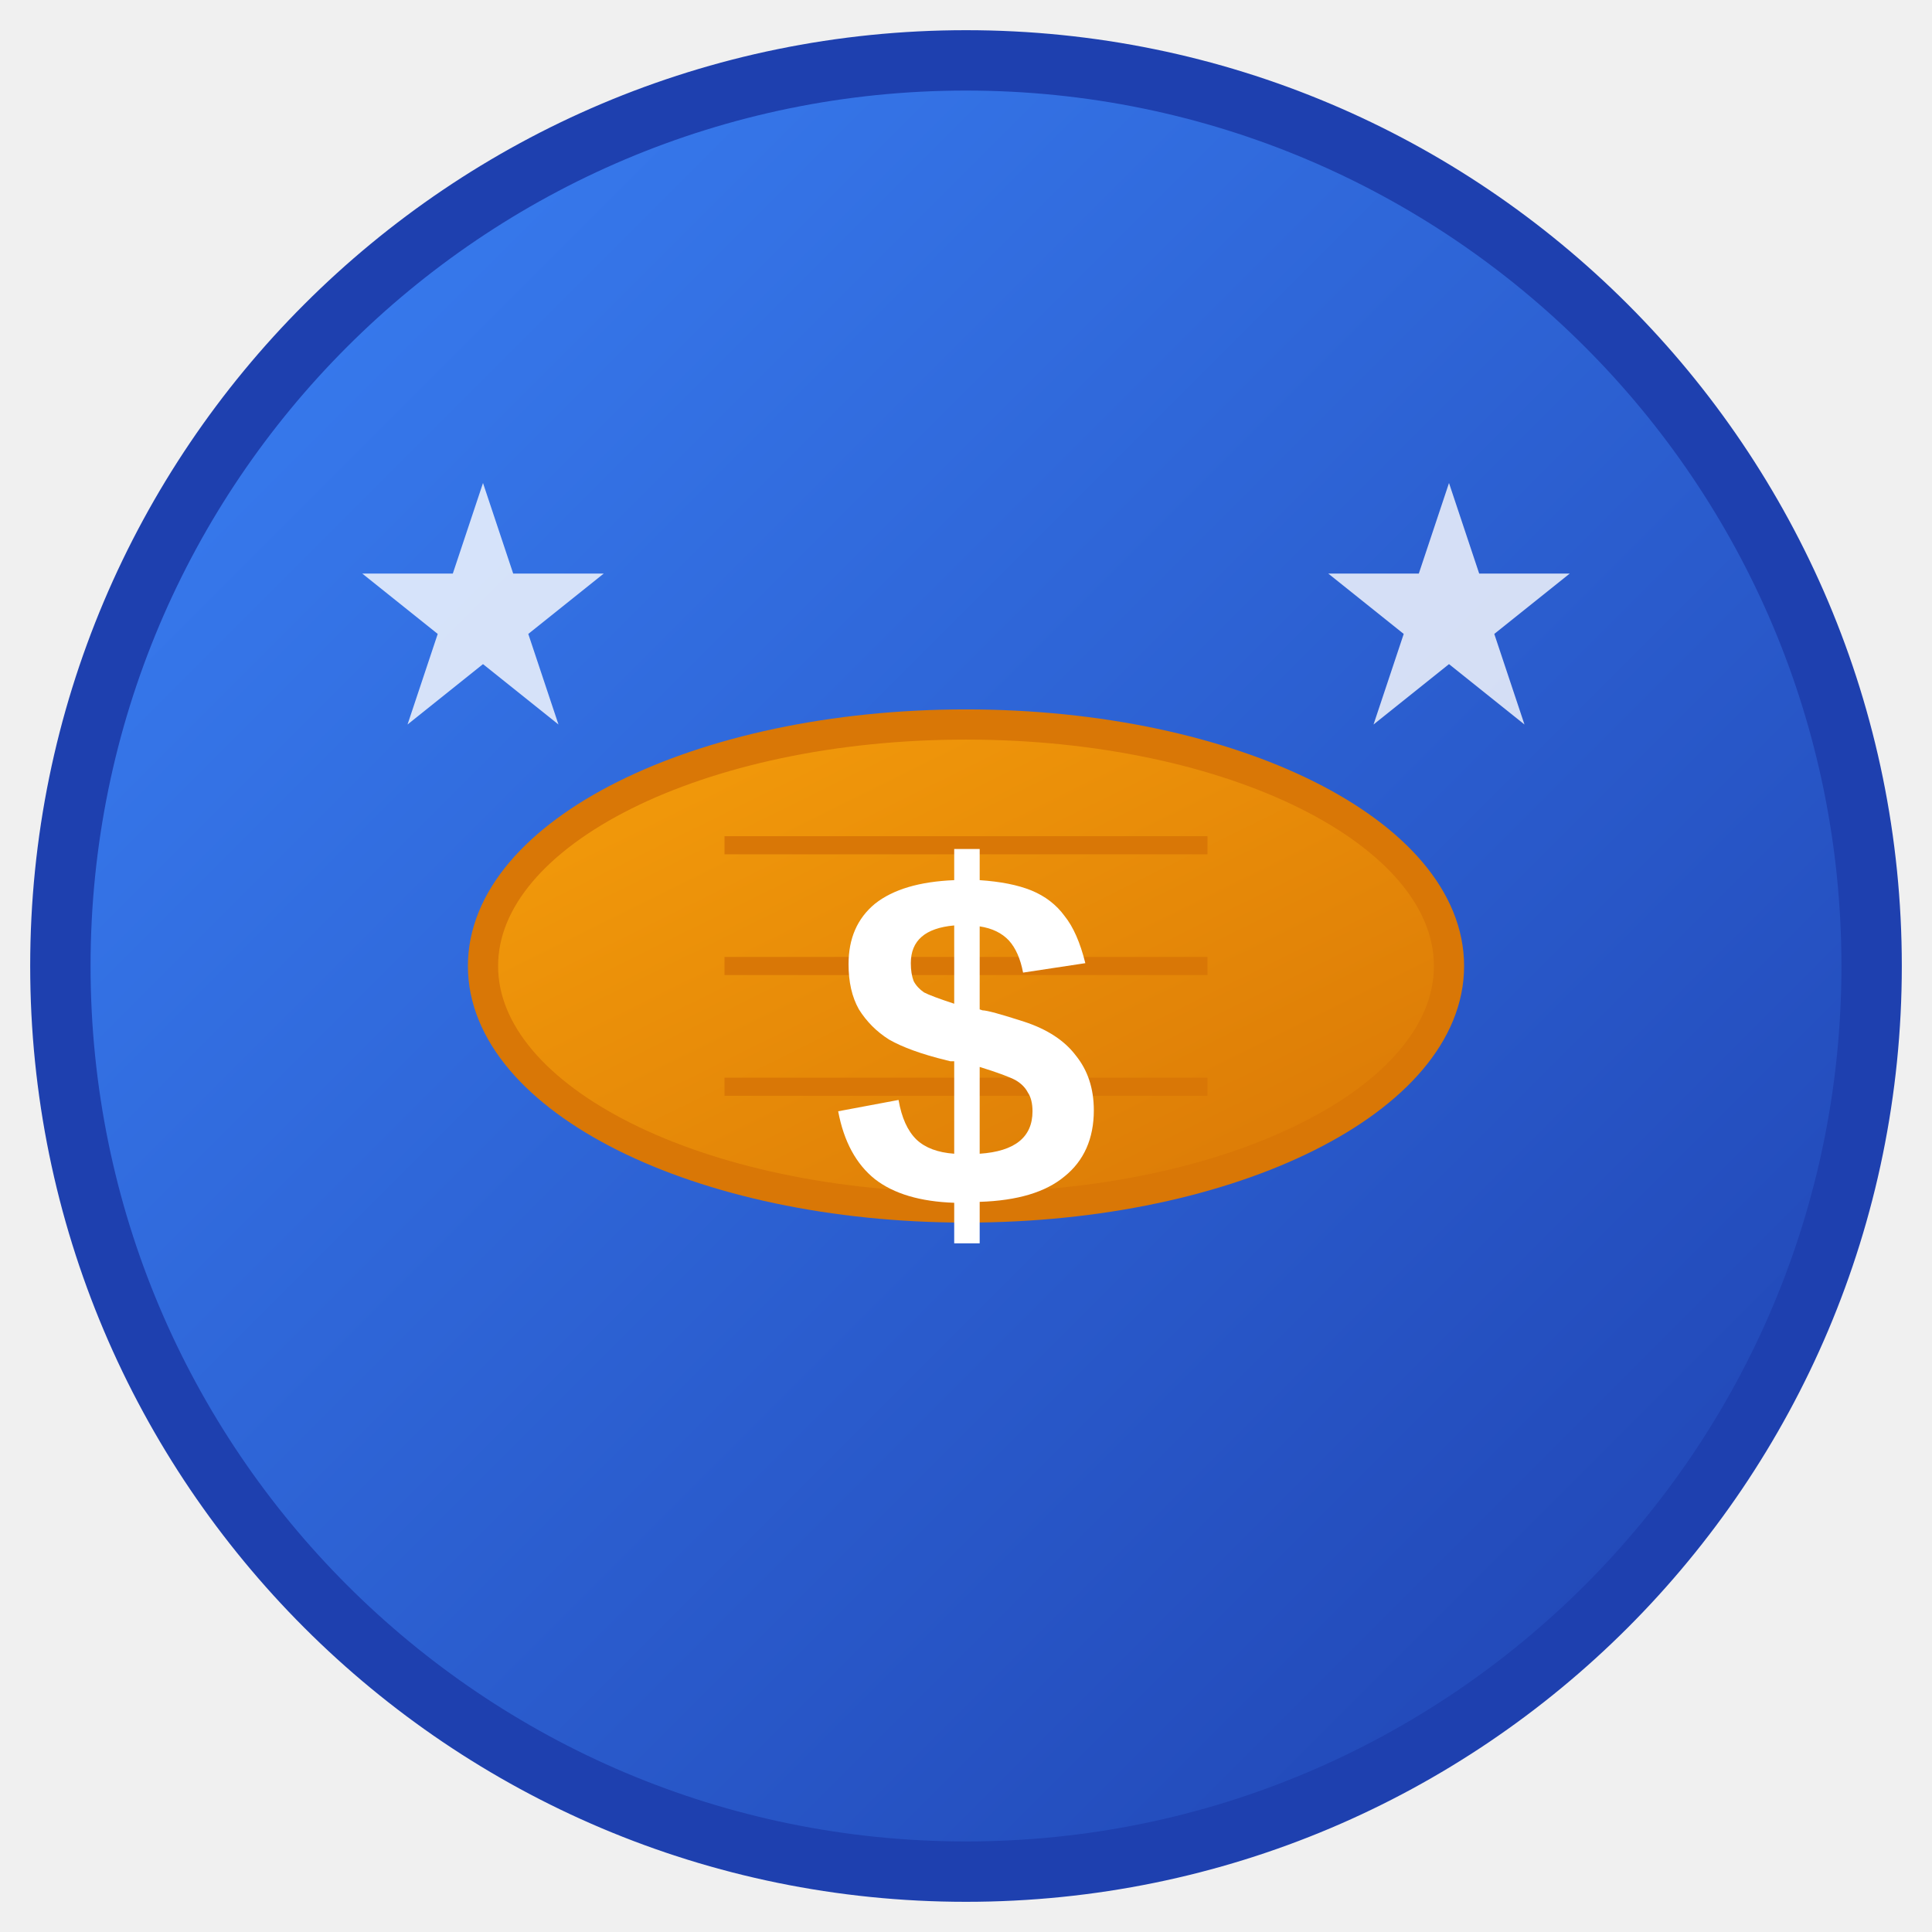
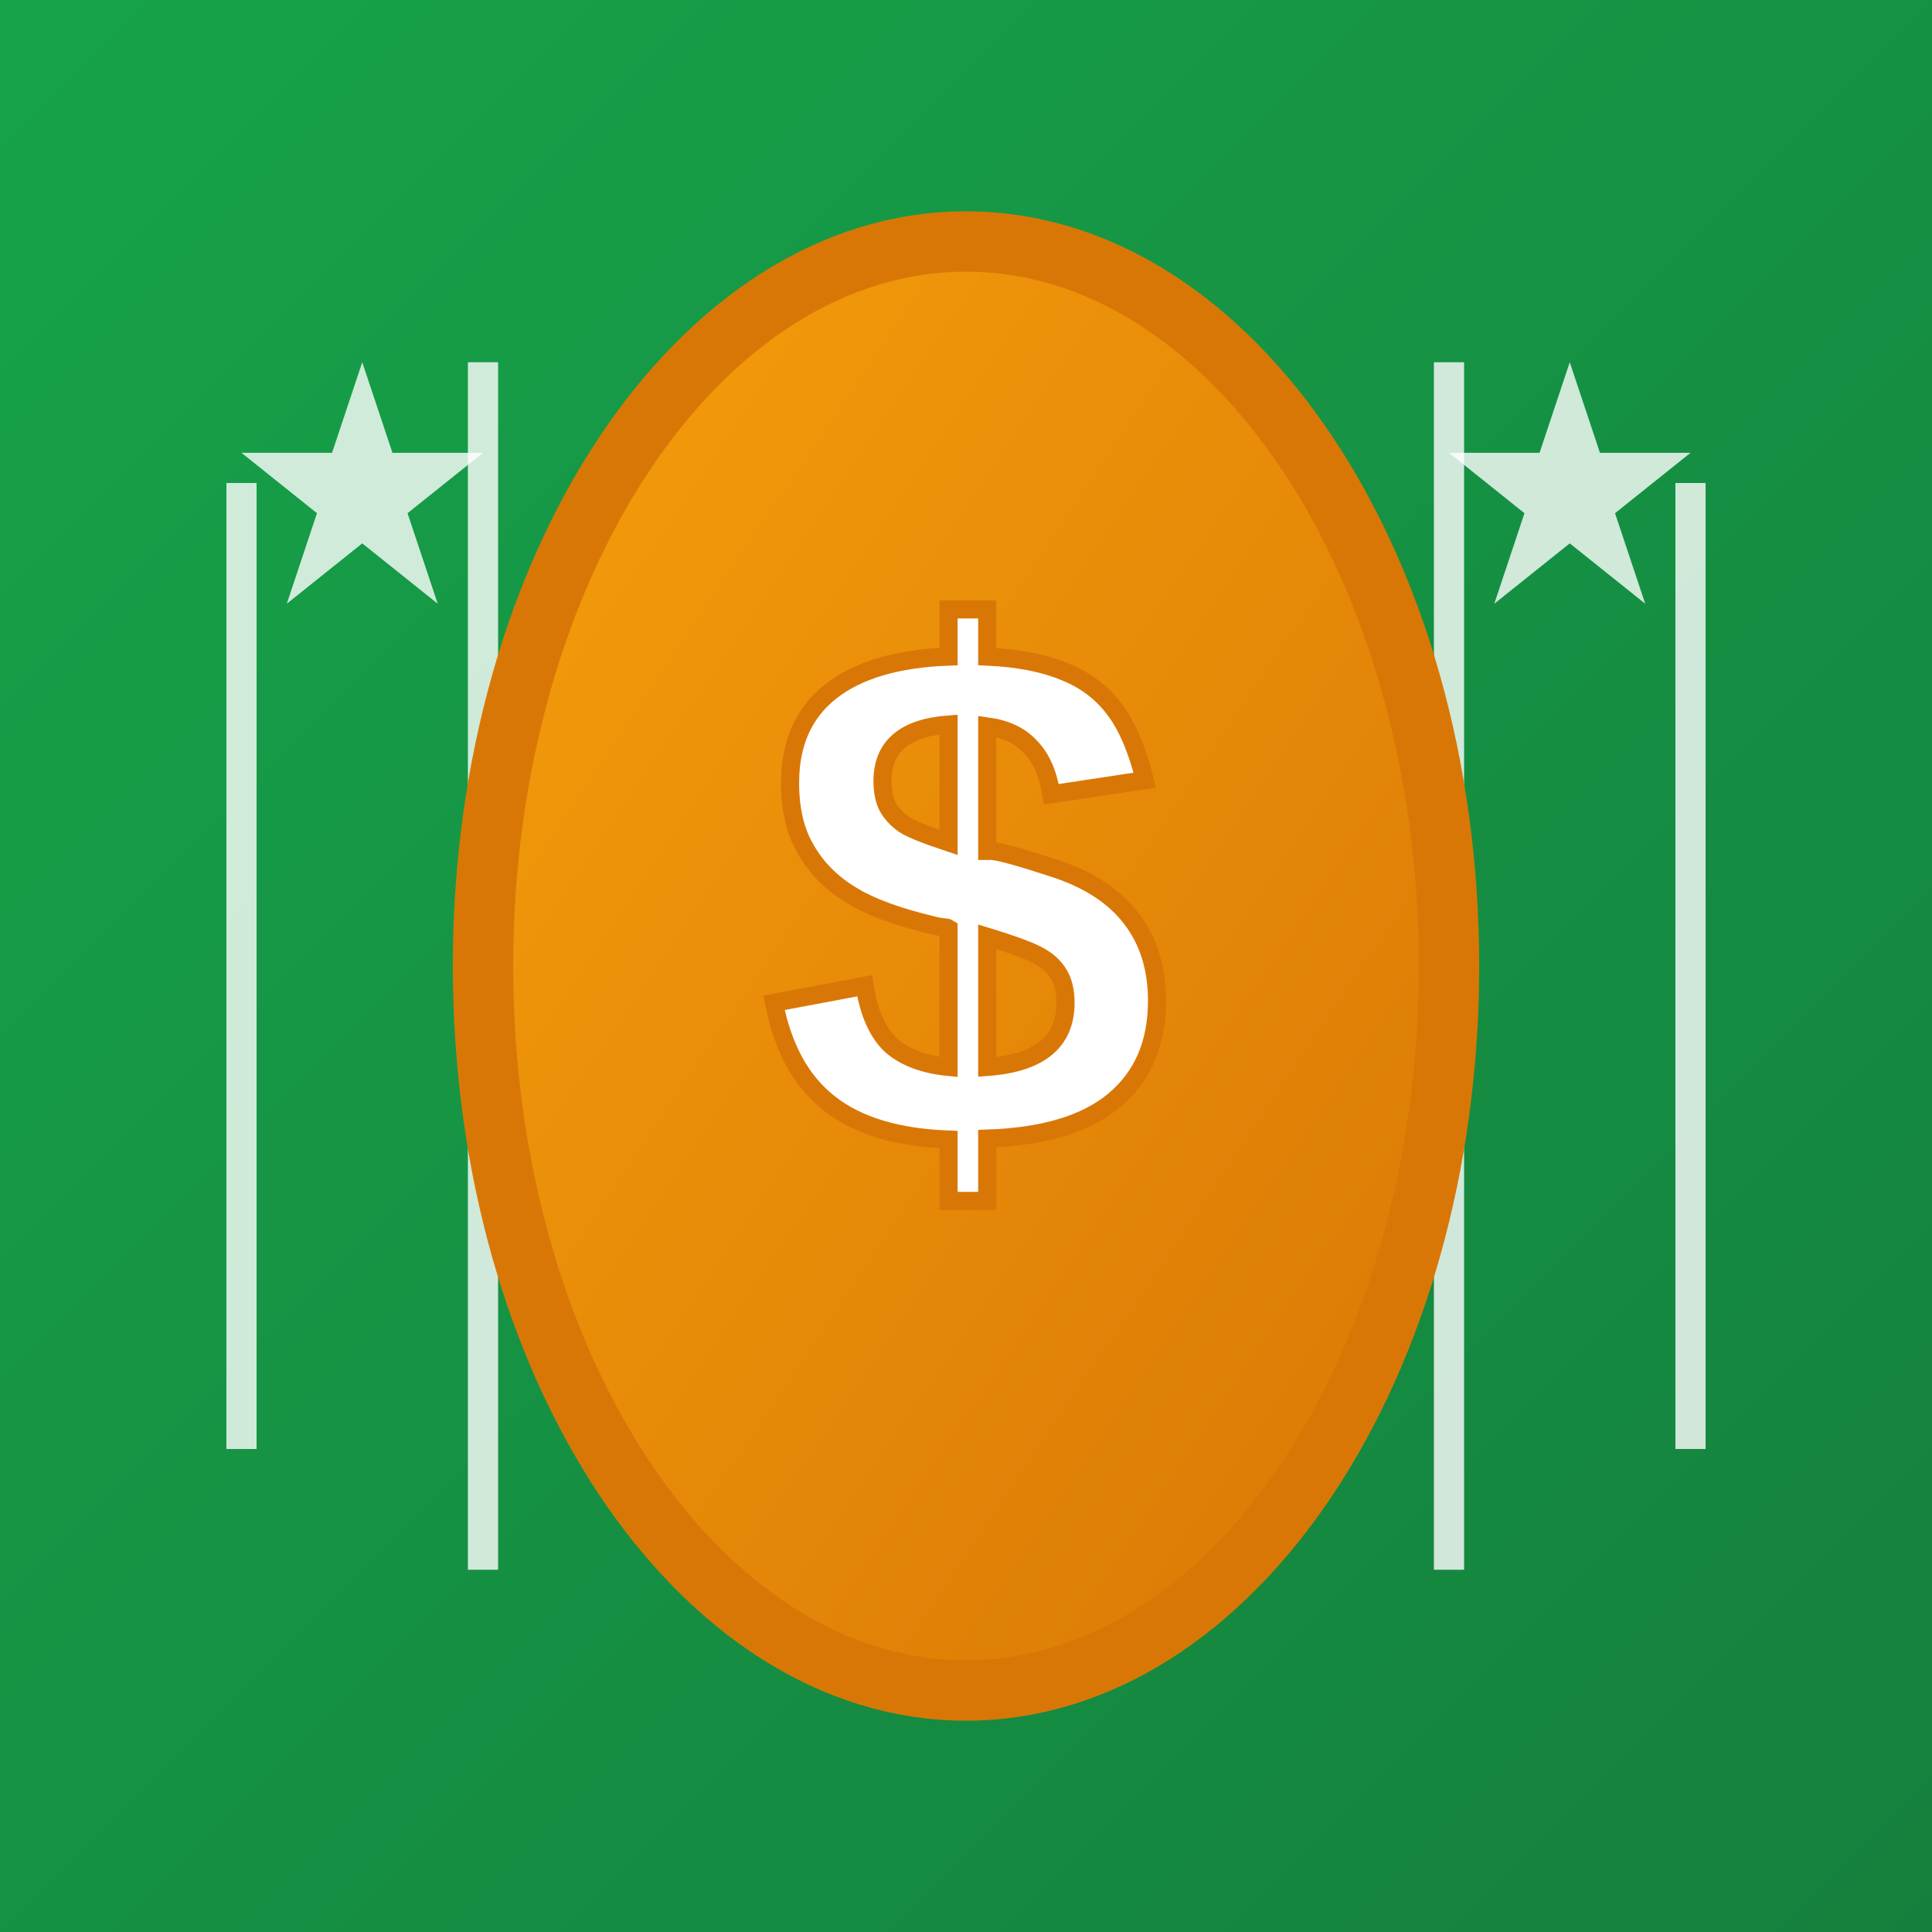
<svg xmlns="http://www.w3.org/2000/svg" viewBox="0 0 32 32" width="32" height="32">
  <defs>
    <linearGradient id="grad1" x1="0%" y1="0%" x2="100%" y2="100%">
      <stop offset="0%" style="stop-color:#3B82F6;stop-opacity:1" />
      <stop offset="100%" style="stop-color:#1E40AF;stop-opacity:1" />
    </linearGradient>
    <linearGradient id="grad2" x1="0%" y1="0%" x2="100%" y2="100%">
      <stop offset="0%" style="stop-color:#F59E0B;stop-opacity:1" />
      <stop offset="100%" style="stop-color:#D97706;stop-opacity:1" />
    </linearGradient>
+     <linearGradient id="fieldGrad" x1="0%" y1="0%" x2="100%" y2="100%">
+       <stop offset="0%" style="stop-color:#16A34A;stop-opacity:1" />
+       <stop offset="100%" style="stop-color:#15803D;stop-opacity:1" />
+     </linearGradient>
  </defs>
-   <circle cx="16" cy="16" r="15" fill="url(#grad1)" stroke="#1E40AF" stroke-width="1" />
-   <ellipse cx="16" cy="16" rx="8" ry="4" fill="url(#grad2)" stroke="#D97706" stroke-width="0.5" />
-   <line x1="12" y1="14" x2="20" y2="14" stroke="#D97706" stroke-width="0.3" />
-   <line x1="12" y1="16" x2="20" y2="16" stroke="#D97706" stroke-width="0.3" />
-   <line x1="12" y1="18" x2="20" y2="18" stroke="#D97706" stroke-width="0.3" />
-   <text x="16" y="20" font-family="Arial, sans-serif" font-size="8" font-weight="bold" text-anchor="middle" fill="white">$</text>
-   <polygon points="8,8 8.5,9.5 10,9.5 8.75,10.5 9.25,12 8,11 6.75,12 7.25,10.5 6,9.5 7.5,9.5" fill="white" opacity="0.8" />
-   <polygon points="24,8 24.5,9.5 26,9.5 24.75,10.5 25.25,12 24,11 22.75,12 23.25,10.5 22,9.5 23.5,9.5" fill="white" opacity="0.8" />
+   <rect x="0" y="0" width="32" height="32" fill="url(#fieldGrad)" />
+   <line x1="4" y1="8" x2="4" y2="24" stroke="white" stroke-width="0.5" opacity="0.8" />
+   <line x1="8" y1="6" x2="8" y2="26" stroke="white" stroke-width="0.5" opacity="0.8" />
+   <line x1="12" y1="8" x2="12" y2="24" stroke="white" stroke-width="0.5" opacity="0.8" />
+   <line x1="16" y1="4" x2="16" y2="28" stroke="white" stroke-width="1" opacity="0.9" />
+   <line x1="20" y1="8" x2="20" y2="24" stroke="white" stroke-width="0.5" opacity="0.8" />
+   <line x1="24" y1="6" x2="24" y2="26" stroke="white" stroke-width="0.5" opacity="0.8" />
+   <line x1="28" y1="8" x2="28" y2="24" stroke="white" stroke-width="0.5" opacity="0.8" />
+   <ellipse cx="16" cy="16" rx="8" ry="12" fill="url(#grad2)" stroke="#D97706" stroke-width="1" />
+   <text x="16" y="19" font-family="Arial, sans-serif" font-size="12" font-weight="bold" text-anchor="middle" fill="white" stroke="#D97706" stroke-width="0.3">$</text>
+   <polygon points="6,6 6.5,7.5 8,7.5 6.75,8.5 7.25,10 6,9 4.75,10 5.25,8.5 4,7.5 5.5,7.5" fill="white" opacity="0.8" />
+   <polygon points="26,6 26.5,7.5 28,7.5 26.75,8.5 27.25,10 26,9 24.75,10 25.25,8.5 24,7.5 25.5,7.5" fill="white" opacity="0.8" />
</svg>
